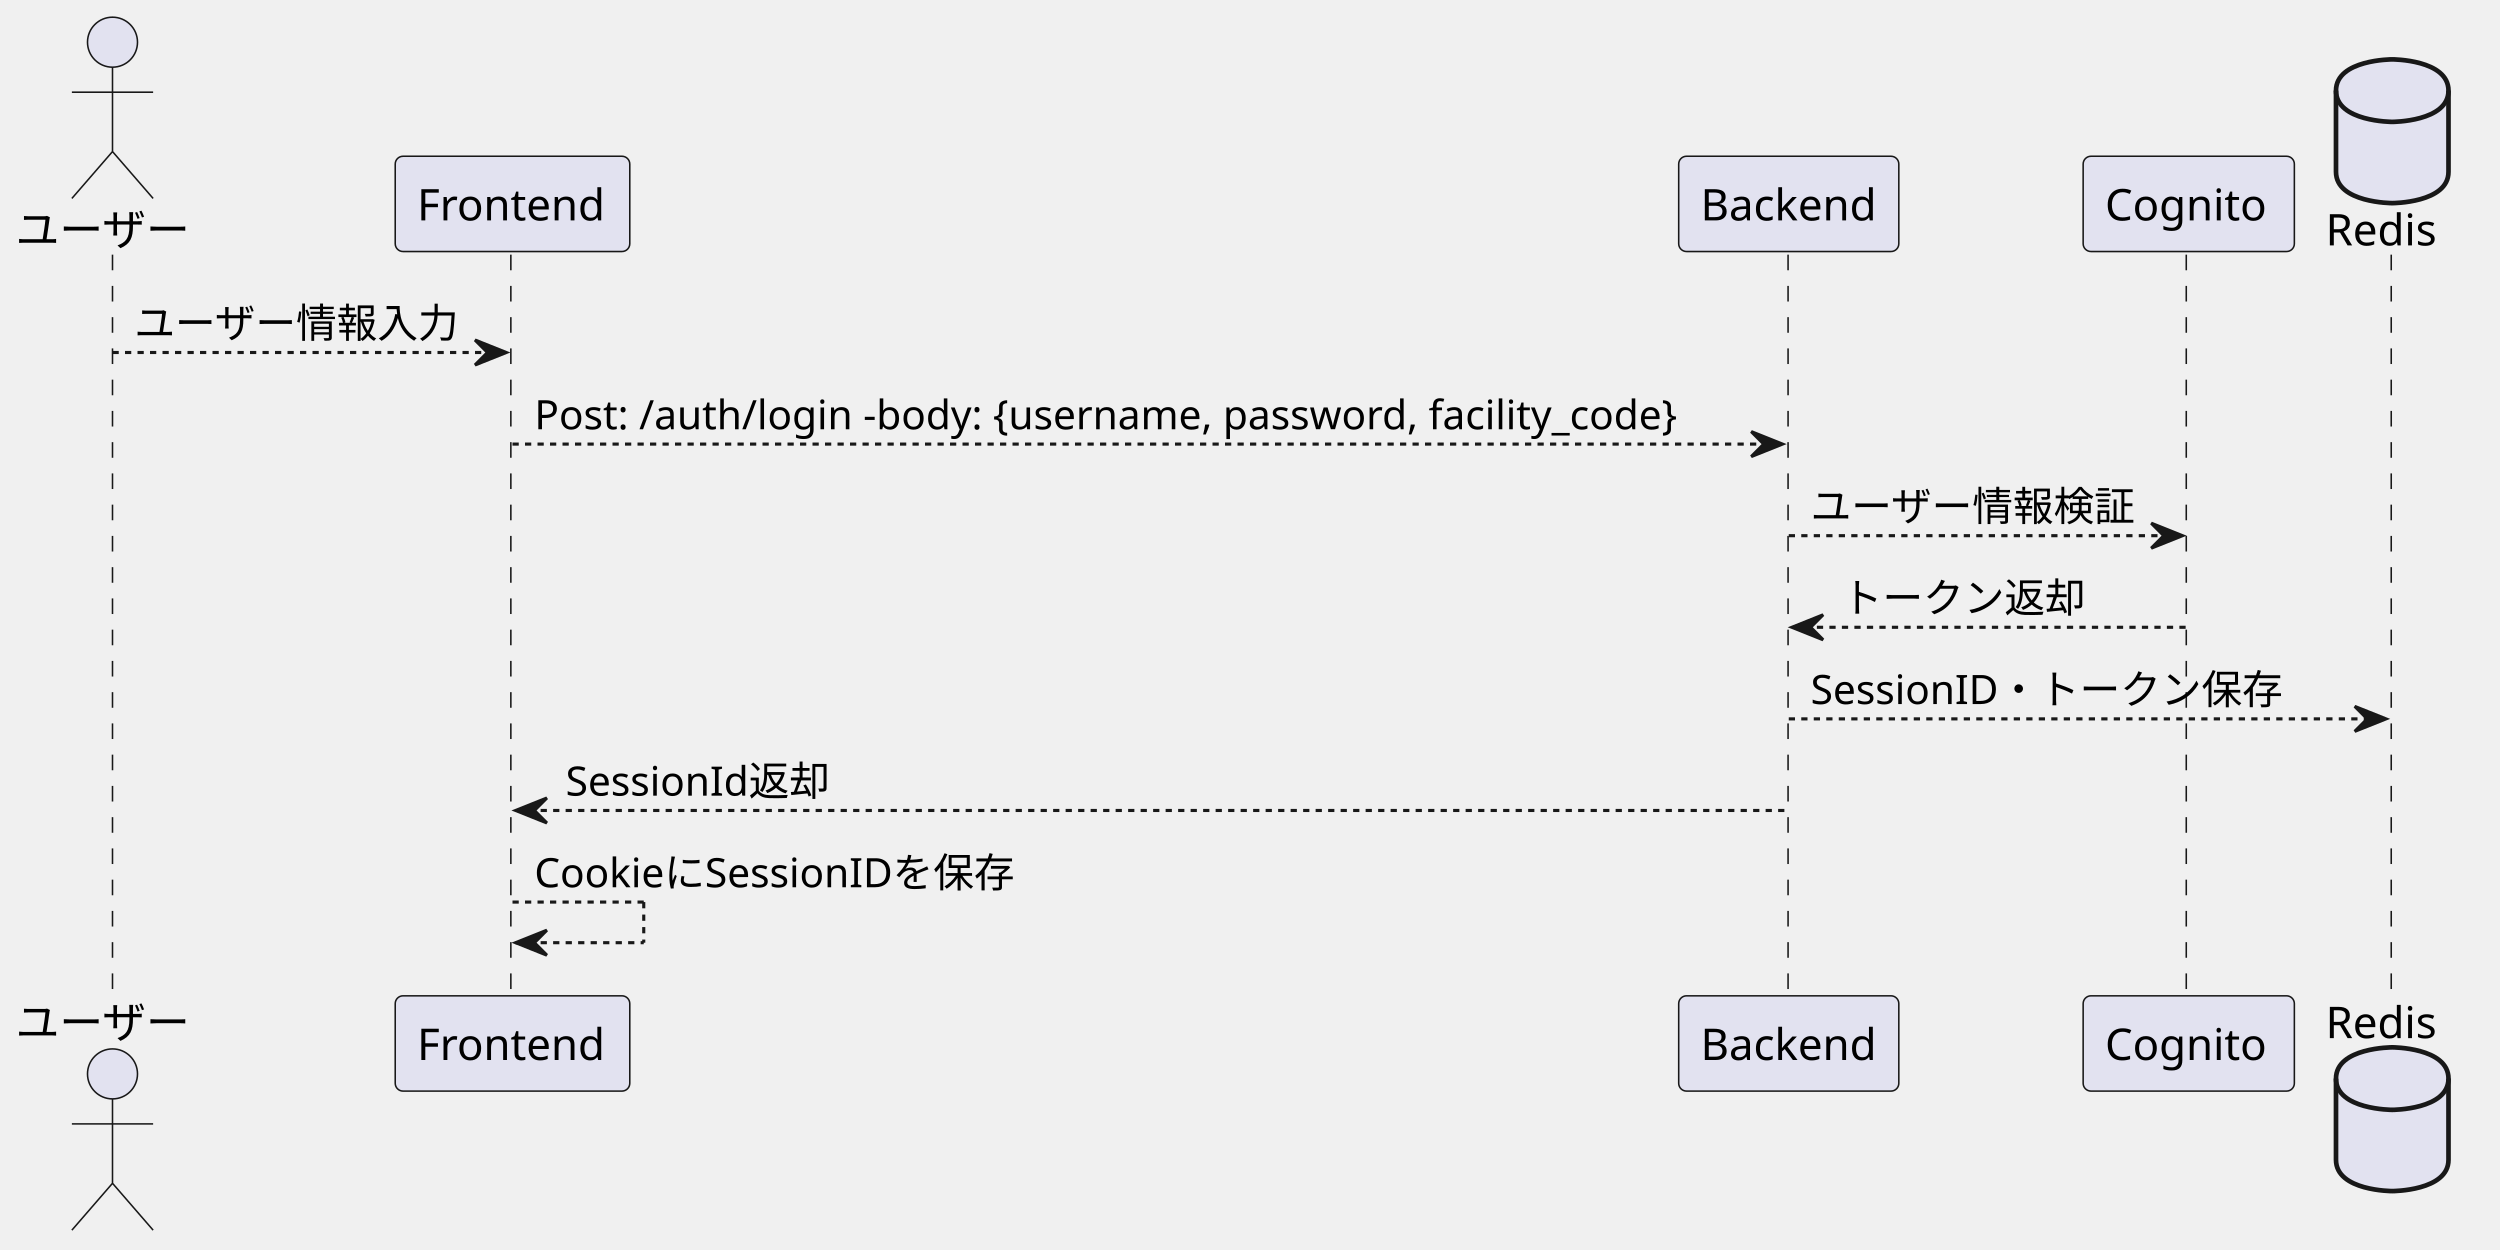
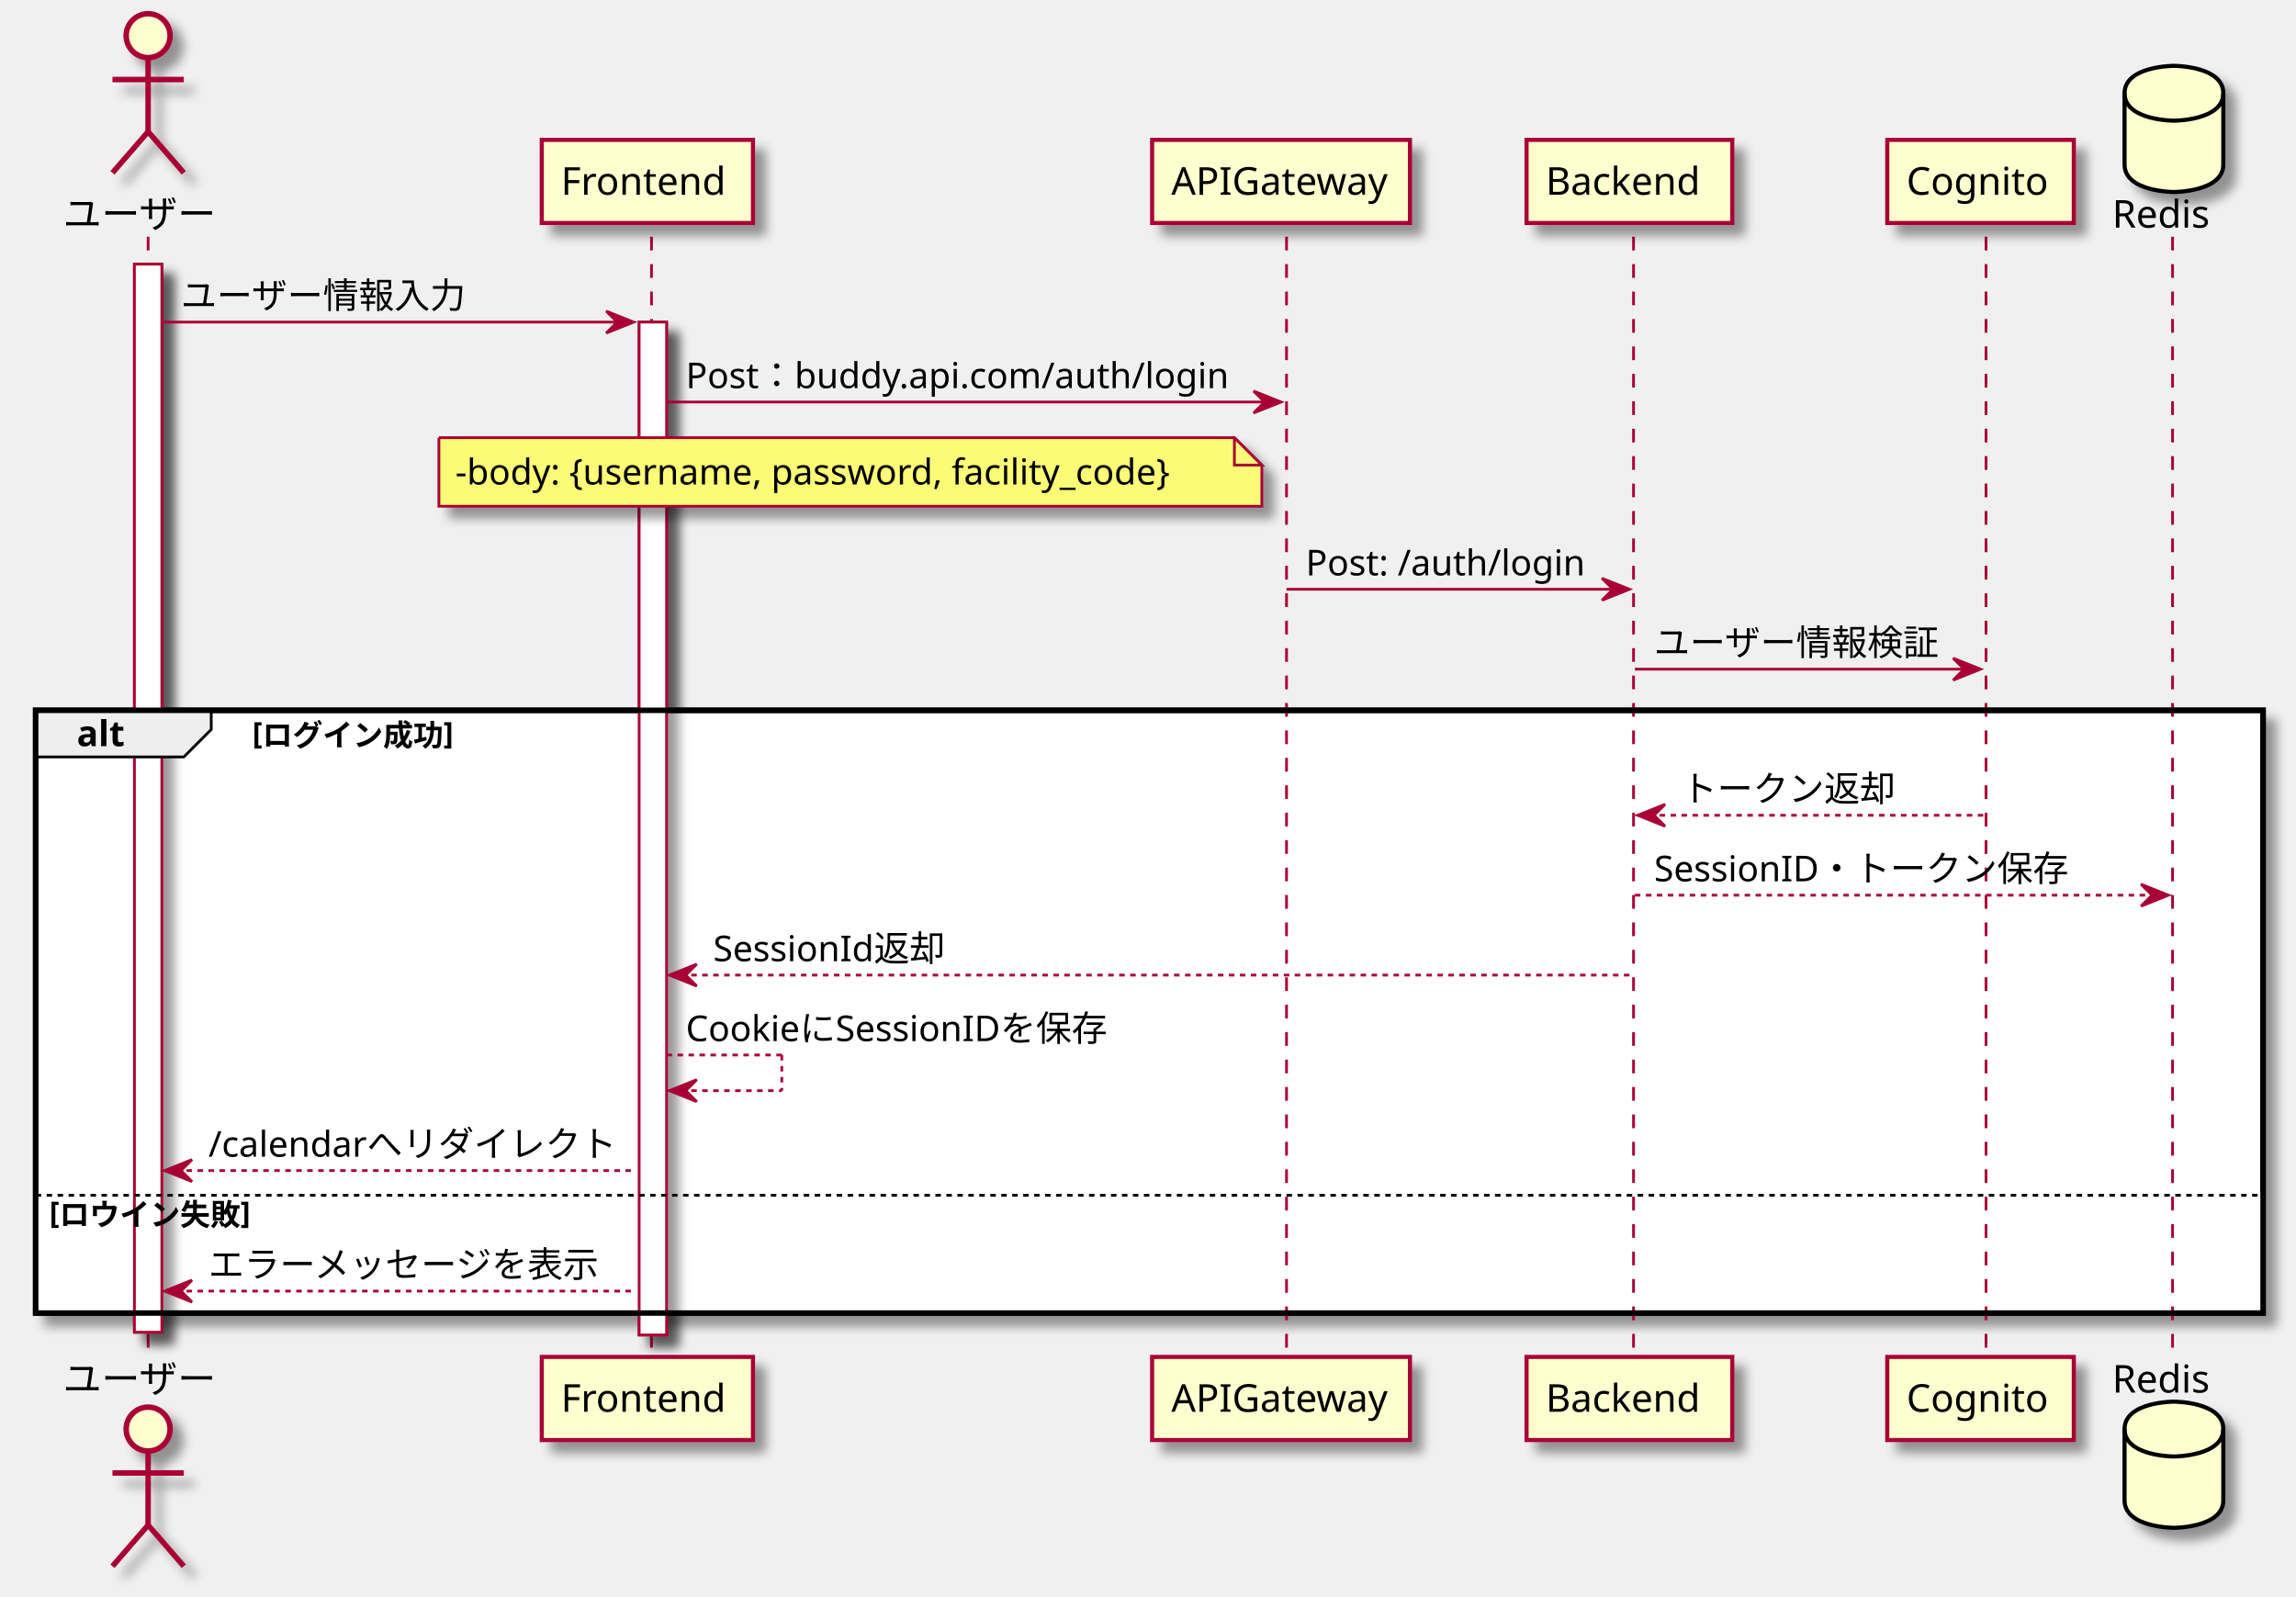
- <svg xmlns="http://www.w3.org/2000/svg" contentStyleType="text/css" height="400px" preserveAspectRatio="none" style="width:800px;height:400px;background:#FFFFFF;" version="1.1" viewBox="0 0 800 400" width="800px" zoomAndPan="magnify">
-   <defs />
+ <svg xmlns="http://www.w3.org/2000/svg" contentScriptType="application/ecmascript" contentStyleType="text/css" height="582px" preserveAspectRatio="none" style="width:837px;height:582px;" version="1.1" viewBox="0 0 837 582" width="837px" zoomAndPan="magnify">
+   <defs>
+     <filter height="300%" id="f170puframvy5" width="300%" x="-1" y="-1">
+       <feGaussianBlur result="blurOut" stdDeviation="2.0" />
+       <feColorMatrix in="blurOut" result="blurOut2" type="matrix" values="0 0 0 0 0 0 0 0 0 0 0 0 0 0 0 0 0 0 .4 0" />
+       <feOffset dx="4.0" dy="4.0" in="blurOut2" result="blurOut3" />
+       <feBlend in="SourceGraphic" in2="blurOut3" mode="normal" />
+     </filter>
+   </defs>
  <g>
-     <line style="stroke:#181818;stroke-width:0.5;stroke-dasharray:5.0,5.0;" x1="36" x2="36" y1="81.488" y2="319.662" />
-     <line style="stroke:#181818;stroke-width:0.5;stroke-dasharray:5.0,5.0;" x1="163.471" x2="163.471" y1="81.488" y2="319.662" />
-     <line style="stroke:#181818;stroke-width:0.5;stroke-dasharray:5.0,5.0;" x1="572.183" x2="572.183" y1="81.488" y2="319.662" />
-     <line style="stroke:#181818;stroke-width:0.5;stroke-dasharray:5.0,5.0;" x1="699.608" x2="699.608" y1="81.488" y2="319.662" />
-     <line style="stroke:#181818;stroke-width:0.5;stroke-dasharray:5.0,5.0;" x1="765.195" x2="765.195" y1="81.488" y2="319.662" />
-     <text fill="#000000" font-family="sans-serif" font-size="14" lengthAdjust="spacing" textLength="56" x="5" y="78.535">ユーザー</text>
-     <ellipse cx="36" cy="13.5" fill="#E2E2F0" rx="8" ry="8" style="stroke:#181818;stroke-width:0.5;" />
-     <path d="M36,21.5 L36,48.5 M23,29.5 L49,29.5 M36,48.5 L23,63.5 M36,48.5 L49,63.5 " fill="none" style="stroke:#181818;stroke-width:0.5;" />
-     <text fill="#000000" font-family="sans-serif" font-size="14" lengthAdjust="spacing" textLength="56" x="5" y="332.197">ユーザー</text>
-     <ellipse cx="36" cy="343.65" fill="#E2E2F0" rx="8" ry="8" style="stroke:#181818;stroke-width:0.5;" />
-     <path d="M36,351.65 L36,378.65 M23,359.65 L49,359.65 M36,378.65 L23,393.65 M36,378.65 L49,393.65 " fill="none" style="stroke:#181818;stroke-width:0.5;" />
-     <rect fill="#E2E2F0" height="30.488" rx="2.5" ry="2.5" style="stroke:#181818;stroke-width:0.5;" width="75.059" x="126.471" y="50" />
-     <text fill="#000000" font-family="sans-serif" font-size="14" lengthAdjust="spacing" textLength="61.059" x="133.471" y="70.535">Frontend</text>
-     <rect fill="#E2E2F0" height="30.488" rx="2.5" ry="2.5" style="stroke:#181818;stroke-width:0.5;" width="75.059" x="126.471" y="318.662" />
-     <text fill="#000000" font-family="sans-serif" font-size="14" lengthAdjust="spacing" textLength="61.059" x="133.471" y="339.197">Frontend</text>
-     <rect fill="#E2E2F0" height="30.488" rx="2.5" ry="2.5" style="stroke:#181818;stroke-width:0.5;" width="70.438" x="537.183" y="50" />
-     <text fill="#000000" font-family="sans-serif" font-size="14" lengthAdjust="spacing" textLength="56.438" x="544.183" y="70.535">Backend</text>
-     <rect fill="#E2E2F0" height="30.488" rx="2.5" ry="2.5" style="stroke:#181818;stroke-width:0.5;" width="70.438" x="537.183" y="318.662" />
-     <text fill="#000000" font-family="sans-serif" font-size="14" lengthAdjust="spacing" textLength="56.438" x="544.183" y="339.197">Backend</text>
-     <rect fill="#E2E2F0" height="30.488" rx="2.5" ry="2.5" style="stroke:#181818;stroke-width:0.5;" width="67.587" x="666.608" y="50" />
-     <text fill="#000000" font-family="sans-serif" font-size="14" lengthAdjust="spacing" textLength="53.587" x="673.608" y="70.535">Cognito</text>
-     <rect fill="#E2E2F0" height="30.488" rx="2.5" ry="2.5" style="stroke:#181818;stroke-width:0.5;" width="67.587" x="666.608" y="318.662" />
-     <text fill="#000000" font-family="sans-serif" font-size="14" lengthAdjust="spacing" textLength="53.587" x="673.608" y="339.197">Cognito</text>
-     <text fill="#000000" font-family="sans-serif" font-size="14" lengthAdjust="spacing" textLength="36.648" x="744.195" y="78.535">Redis</text>
-     <path d="M747.519,29 C747.519,19 765.519,19 765.519,19 C765.519,19 783.519,19 783.519,29 L783.519,55 C783.519,65 765.519,65 765.519,65 C765.519,65 747.519,65 747.519,55 L747.519,29 " fill="#E2E2F0" style="stroke:#181818;stroke-width:1.5;" />
-     <path d="M747.519,29 C747.519,39 765.519,39 765.519,39 C765.519,39 783.519,39 783.519,29 " fill="none" style="stroke:#181818;stroke-width:1.5;" />
-     <text fill="#000000" font-family="sans-serif" font-size="14" lengthAdjust="spacing" textLength="36.648" x="744.195" y="332.197">Redis</text>
-     <path d="M747.519,345.15 C747.519,335.15 765.519,335.15 765.519,335.15 C765.519,335.15 783.519,335.15 783.519,345.15 L783.519,371.15 C783.519,381.15 765.519,381.15 765.519,381.15 C765.519,381.15 747.519,381.15 747.519,371.15 L747.519,345.15 " fill="#E2E2F0" style="stroke:#181818;stroke-width:1.5;" />
-     <path d="M747.519,345.15 C747.519,355.15 765.519,355.15 765.519,355.15 C765.519,355.15 783.519,355.15 783.519,345.15 " fill="none" style="stroke:#181818;stroke-width:1.5;" />
-     <polygon fill="#181818" points="152,108.799,162,112.799,152,116.799,156,112.799" style="stroke:#181818;stroke-width:1.0;" />
-     <line style="stroke:#181818;stroke-width:1.0;stroke-dasharray:2.0,2.0;" x1="36" x2="158" y1="112.799" y2="112.799" />
-     <text fill="#000000" font-family="sans-serif" font-size="13" lengthAdjust="spacing" textLength="104" x="43" y="108.057">ユーザー情報入力</text>
-     <polygon fill="#181818" points="560.401,138.109,570.401,142.109,560.401,146.109,564.401,142.109" style="stroke:#181818;stroke-width:1.0;" />
-     <line style="stroke:#181818;stroke-width:1.0;stroke-dasharray:2.0,2.0;" x1="164" x2="566.401" y1="142.109" y2="142.109" />
-     <text fill="#000000" font-family="sans-serif" font-size="13" lengthAdjust="spacing" textLength="384.401" x="171" y="137.367">Post: /auth/login -body: {username, password, facility_code}</text>
-     <polygon fill="#181818" points="688.401,167.42,698.401,171.42,688.401,175.42,692.401,171.42" style="stroke:#181818;stroke-width:1.0;" />
-     <line style="stroke:#181818;stroke-width:1.0;stroke-dasharray:2.0,2.0;" x1="572.401" x2="694.401" y1="171.42" y2="171.42" />
-     <text fill="#000000" font-family="sans-serif" font-size="13" lengthAdjust="spacing" textLength="104" x="579.401" y="166.678">ユーザー情報検証</text>
-     <polygon fill="#181818" points="583.401,196.731,573.401,200.731,583.401,204.731,579.401,200.731" style="stroke:#181818;stroke-width:1.0;" />
-     <line style="stroke:#181818;stroke-width:1.0;stroke-dasharray:2.0,2.0;" x1="577.401" x2="699.401" y1="200.731" y2="200.731" />
-     <text fill="#000000" font-family="sans-serif" font-size="13" lengthAdjust="spacing" textLength="78" x="589.401" y="195.988">トークン返却</text>
-     <polygon fill="#181818" points="753.519,226.041,763.519,230.041,753.519,234.041,757.519,230.041" style="stroke:#181818;stroke-width:1.0;" />
-     <line style="stroke:#181818;stroke-width:1.0;stroke-dasharray:2.0,2.0;" x1="572.401" x2="759.519" y1="230.041" y2="230.041" />
-     <text fill="#000000" font-family="sans-serif" font-size="13" lengthAdjust="spacing" textLength="151.792" x="579.401" y="225.299">SessionID・トークン保存</text>
-     <polygon fill="#181818" points="175,255.352,165,259.352,175,263.352,171,259.352" style="stroke:#181818;stroke-width:1.0;" />
-     <line style="stroke:#181818;stroke-width:1.0;stroke-dasharray:2.0,2.0;" x1="169" x2="571.401" y1="259.352" y2="259.352" />
-     <text fill="#000000" font-family="sans-serif" font-size="13" lengthAdjust="spacing" textLength="85.236" x="181" y="254.609">SessionId返却</text>
-     <line style="stroke:#181818;stroke-width:1.0;stroke-dasharray:2.0,2.0;" x1="164" x2="206" y1="288.662" y2="288.662" />
-     <line style="stroke:#181818;stroke-width:1.0;stroke-dasharray:2.0,2.0;" x1="206" x2="206" y1="288.662" y2="301.662" />
-     <line style="stroke:#181818;stroke-width:1.0;stroke-dasharray:2.0,2.0;" x1="165" x2="206" y1="301.662" y2="301.662" />
-     <polygon fill="#181818" points="175,297.662,165,301.662,175,305.662,171,301.662" style="stroke:#181818;stroke-width:1.0;" />
-     <text fill="#000000" font-family="sans-serif" font-size="13" lengthAdjust="spacing" textLength="156.356" x="171" y="283.92">CookieにSessionIDを保存</text>
+     <rect fill="#FFFFFF" filter="url(#f170puframvy5)" height="389.398" style="stroke: #A80036; stroke-width: 1.0;" width="10" x="49" y="96.297" />
+     <rect fill="#FFFFFF" filter="url(#f170puframvy5)" height="369.266" style="stroke: #A80036; stroke-width: 1.0;" width="10" x="233" y="117.43" />
+     <rect fill="#FFFFFF" filter="url(#f170puframvy5)" height="219.734" style="stroke: #000000; stroke-width: 2.0;" width="812" x="13" y="258.961" />
+     <rect fill="#FFFFFF" height="43.938" style="stroke: none; stroke-width: 1.0;" width="812" x="13" y="434.758" />
+     <line style="stroke: #A80036; stroke-width: 1.0; stroke-dasharray: 5.0,5.0;" x1="54" x2="54" y1="86.297" y2="495.695" />
+     <line style="stroke: #A80036; stroke-width: 1.0; stroke-dasharray: 5.0,5.0;" x1="237.5" x2="237.5" y1="86.297" y2="495.695" />
+     <line style="stroke: #A80036; stroke-width: 1.0; stroke-dasharray: 5.0,5.0;" x1="469" x2="469" y1="86.297" y2="495.695" />
+     <line style="stroke: #A80036; stroke-width: 1.0; stroke-dasharray: 5.0,5.0;" x1="595.5" x2="595.5" y1="86.297" y2="495.695" />
+     <line style="stroke: #A80036; stroke-width: 1.0; stroke-dasharray: 5.0,5.0;" x1="724" x2="724" y1="86.297" y2="495.695" />
+     <line style="stroke: #A80036; stroke-width: 1.0; stroke-dasharray: 5.0,5.0;" x1="792" x2="792" y1="86.297" y2="495.695" />
+     <text fill="#000000" font-family="sans-serif" font-size="14" lengthAdjust="spacingAndGlyphs" textLength="56" x="23" y="82.995">ユーザー</text>
+     <ellipse cx="54" cy="13" fill="#FEFECE" filter="url(#f170puframvy5)" rx="8" ry="8" style="stroke: #A80036; stroke-width: 2.0;" />
+     <path d="M54,21 L54,48 M41,29 L67,29 M54,48 L41,63 M54,48 L67,63 " fill="none" filter="url(#f170puframvy5)" style="stroke: #A80036; stroke-width: 2.0;" />
+     <text fill="#000000" font-family="sans-serif" font-size="14" lengthAdjust="spacingAndGlyphs" textLength="56" x="23" y="507.69">ユーザー</text>
+     <ellipse cx="54" cy="520.992" fill="#FEFECE" filter="url(#f170puframvy5)" rx="8" ry="8" style="stroke: #A80036; stroke-width: 2.0;" />
+     <path d="M54,528.992 L54,555.992 M41,536.992 L67,536.992 M54,555.992 L41,570.992 M54,555.992 L67,570.992 " fill="none" filter="url(#f170puframvy5)" style="stroke: #A80036; stroke-width: 2.0;" />
+     <rect fill="#FEFECE" filter="url(#f170puframvy5)" height="30.297" style="stroke: #A80036; stroke-width: 1.5;" width="77" x="197.5" y="51" />
+     <text fill="#000000" font-family="sans-serif" font-size="14" lengthAdjust="spacingAndGlyphs" textLength="63" x="204.5" y="70.995">Frontend</text>
+     <rect fill="#FEFECE" filter="url(#f170puframvy5)" height="30.297" style="stroke: #A80036; stroke-width: 1.5;" width="77" x="197.5" y="494.695" />
+     <text fill="#000000" font-family="sans-serif" font-size="14" lengthAdjust="spacingAndGlyphs" textLength="63" x="204.5" y="514.69">Frontend</text>
+     <rect fill="#FEFECE" filter="url(#f170puframvy5)" height="30.297" style="stroke: #A80036; stroke-width: 1.5;" width="94" x="420" y="51" />
+     <text fill="#000000" font-family="sans-serif" font-size="14" lengthAdjust="spacingAndGlyphs" textLength="80" x="427" y="70.995">APIGateway</text>
+     <rect fill="#FEFECE" filter="url(#f170puframvy5)" height="30.297" style="stroke: #A80036; stroke-width: 1.5;" width="94" x="420" y="494.695" />
+     <text fill="#000000" font-family="sans-serif" font-size="14" lengthAdjust="spacingAndGlyphs" textLength="80" x="427" y="514.69">APIGateway</text>
+     <rect fill="#FEFECE" filter="url(#f170puframvy5)" height="30.297" style="stroke: #A80036; stroke-width: 1.5;" width="75" x="556.5" y="51" />
+     <text fill="#000000" font-family="sans-serif" font-size="14" lengthAdjust="spacingAndGlyphs" textLength="61" x="563.5" y="70.995">Backend</text>
+     <rect fill="#FEFECE" filter="url(#f170puframvy5)" height="30.297" style="stroke: #A80036; stroke-width: 1.5;" width="75" x="556.5" y="494.695" />
+     <text fill="#000000" font-family="sans-serif" font-size="14" lengthAdjust="spacingAndGlyphs" textLength="61" x="563.5" y="514.69">Backend</text>
+     <rect fill="#FEFECE" filter="url(#f170puframvy5)" height="30.297" style="stroke: #A80036; stroke-width: 1.5;" width="68" x="688" y="51" />
+     <text fill="#000000" font-family="sans-serif" font-size="14" lengthAdjust="spacingAndGlyphs" textLength="54" x="695" y="70.995">Cognito</text>
+     <rect fill="#FEFECE" filter="url(#f170puframvy5)" height="30.297" style="stroke: #A80036; stroke-width: 1.5;" width="68" x="688" y="494.695" />
+     <text fill="#000000" font-family="sans-serif" font-size="14" lengthAdjust="spacingAndGlyphs" textLength="54" x="695" y="514.69">Cognito</text>
+     <text fill="#000000" font-family="sans-serif" font-size="14" lengthAdjust="spacingAndGlyphs" textLength="39" x="770" y="82.995">Redis</text>
+     <path d="M774.5,34 C774.5,24 792.5,24 792.5,24 C792.5,24 810.5,24 810.5,34 L810.5,60 C810.5,70 792.5,70 792.5,70 C792.5,70 774.5,70 774.5,60 L774.5,34 " fill="#FEFECE" filter="url(#f170puframvy5)" style="stroke: #000000; stroke-width: 1.5;" />
+     <path d="M774.5,34 C774.5,44 792.5,44 792.5,44 C792.5,44 810.5,44 810.5,34 " fill="none" style="stroke: #000000; stroke-width: 1.5;" />
+     <text fill="#000000" font-family="sans-serif" font-size="14" lengthAdjust="spacingAndGlyphs" textLength="39" x="770" y="507.69">Redis</text>
+     <path d="M774.5,520.992 C774.5,510.992 792.5,510.992 792.5,510.992 C792.5,510.992 810.5,510.992 810.5,520.992 L810.5,546.992 C810.5,556.992 792.5,556.992 792.5,556.992 C792.5,556.992 774.5,556.992 774.5,546.992 L774.5,520.992 " fill="#FEFECE" filter="url(#f170puframvy5)" style="stroke: #000000; stroke-width: 1.5;" />
+     <path d="M774.5,520.992 C774.5,530.992 792.5,530.992 792.5,530.992 C792.5,530.992 810.5,530.992 810.5,520.992 " fill="none" style="stroke: #000000; stroke-width: 1.5;" />
+     <rect fill="#FFFFFF" filter="url(#f170puframvy5)" height="389.398" style="stroke: #A80036; stroke-width: 1.0;" width="10" x="49" y="96.297" />
+     <rect fill="#FFFFFF" filter="url(#f170puframvy5)" height="369.266" style="stroke: #A80036; stroke-width: 1.0;" width="10" x="233" y="117.43" />
+     <polygon fill="#A80036" points="221,113.43,231,117.43,221,121.43,225,117.43" style="stroke: #A80036; stroke-width: 1.0;" />
+     <line style="stroke: #A80036; stroke-width: 1.0;" x1="59" x2="227" y1="117.43" y2="117.43" />
+     <text fill="#000000" font-family="sans-serif" font-size="13" lengthAdjust="spacingAndGlyphs" textLength="104" x="66" y="112.364">ユーザー情報入力</text>
+     <polygon fill="#A80036" points="457,142.562,467,146.562,457,150.562,461,146.562" style="stroke: #A80036; stroke-width: 1.0;" />
+     <line style="stroke: #A80036; stroke-width: 1.0;" x1="243" x2="463" y1="146.562" y2="146.562" />
+     <text fill="#000000" font-family="sans-serif" font-size="13" lengthAdjust="spacingAndGlyphs" textLength="202" x="250" y="141.497">Post：buddy.api.com/auth/login</text>
+     <path d="M160,159.562 L160,184.562 L460,184.562 L460,169.562 L450,159.562 L160,159.562 " fill="#FBFB77" filter="url(#f170puframvy5)" style="stroke: #A80036; stroke-width: 1.0;" />
+     <path d="M450,159.562 L450,169.562 L460,169.562 L450,159.562 " fill="#FBFB77" style="stroke: #A80036; stroke-width: 1.0;" />
+     <text fill="#000000" font-family="sans-serif" font-size="13" lengthAdjust="spacingAndGlyphs" textLength="279" x="166" y="176.629">-body: {username, password, facility_code}</text>
+     <polygon fill="#A80036" points="584,210.828,594,214.828,584,218.828,588,214.828" style="stroke: #A80036; stroke-width: 1.0;" />
+     <line style="stroke: #A80036; stroke-width: 1.0;" x1="469" x2="590" y1="214.828" y2="214.828" />
+     <text fill="#000000" font-family="sans-serif" font-size="13" lengthAdjust="spacingAndGlyphs" textLength="103" x="476" y="209.762">Post: /auth/login</text>
+     <polygon fill="#A80036" points="712,239.961,722,243.961,712,247.961,716,243.961" style="stroke: #A80036; stroke-width: 1.0;" />
+     <line style="stroke: #A80036; stroke-width: 1.0;" x1="596" x2="718" y1="243.961" y2="243.961" />
+     <text fill="#000000" font-family="sans-serif" font-size="13" lengthAdjust="spacingAndGlyphs" textLength="104" x="603" y="238.895">ユーザー情報検証</text>
+     <path d="M13,258.961 L77,258.961 L77,265.961 L67,275.961 L13,275.961 L13,258.961 " fill="#EEEEEE" style="stroke: #000000; stroke-width: 1.0;" />
+     <rect fill="none" height="219.734" style="stroke: #000000; stroke-width: 2.0;" width="812" x="13" y="258.961" />
+     <text fill="#000000" font-family="sans-serif" font-size="13" font-weight="bold" lengthAdjust="spacingAndGlyphs" textLength="19" x="28" y="272.028">alt</text>
+     <text fill="#000000" font-family="sans-serif" font-size="11" font-weight="bold" lengthAdjust="spacingAndGlyphs" textLength="76" x="92" y="271.171">[ログイン成功]</text>
+     <polygon fill="#A80036" points="607,293.227,597,297.227,607,301.227,603,297.227" style="stroke: #A80036; stroke-width: 1.0;" />
+     <line style="stroke: #A80036; stroke-width: 1.0; stroke-dasharray: 2.0,2.0;" x1="601" x2="723" y1="297.227" y2="297.227" />
+     <text fill="#000000" font-family="sans-serif" font-size="13" lengthAdjust="spacingAndGlyphs" textLength="78" x="613" y="292.161">トークン返却</text>
+     <polygon fill="#A80036" points="780.5,322.359,790.5,326.359,780.5,330.359,784.5,326.359" style="stroke: #A80036; stroke-width: 1.0;" />
+     <line style="stroke: #A80036; stroke-width: 1.0; stroke-dasharray: 2.0,2.0;" x1="596" x2="786.5" y1="326.359" y2="326.359" />
+     <text fill="#000000" font-family="sans-serif" font-size="13" lengthAdjust="spacingAndGlyphs" textLength="154" x="603" y="321.293">SessionID・トークン保存</text>
+     <polygon fill="#A80036" points="254,351.492,244,355.492,254,359.492,250,355.492" style="stroke: #A80036; stroke-width: 1.0;" />
+     <line style="stroke: #A80036; stroke-width: 1.0; stroke-dasharray: 2.0,2.0;" x1="248" x2="595" y1="355.492" y2="355.492" />
+     <text fill="#000000" font-family="sans-serif" font-size="13" lengthAdjust="spacingAndGlyphs" textLength="87" x="260" y="350.426">SessionId返却</text>
+     <line style="stroke: #A80036; stroke-width: 1.0; stroke-dasharray: 2.0,2.0;" x1="243" x2="285" y1="384.625" y2="384.625" />
+     <line style="stroke: #A80036; stroke-width: 1.0; stroke-dasharray: 2.0,2.0;" x1="285" x2="285" y1="384.625" y2="397.625" />
+     <line style="stroke: #A80036; stroke-width: 1.0; stroke-dasharray: 2.0,2.0;" x1="244" x2="285" y1="397.625" y2="397.625" />
+     <polygon fill="#A80036" points="254,393.625,244,397.625,254,401.625,250,397.625" style="stroke: #A80036; stroke-width: 1.0;" />
+     <text fill="#000000" font-family="sans-serif" font-size="13" lengthAdjust="spacingAndGlyphs" textLength="158" x="250" y="379.559">CookieにSessionIDを保存</text>
+     <polygon fill="#A80036" points="70,422.758,60,426.758,70,430.758,66,426.758" style="stroke: #A80036; stroke-width: 1.0;" />
+     <line style="stroke: #A80036; stroke-width: 1.0; stroke-dasharray: 2.0,2.0;" x1="64" x2="232" y1="426.758" y2="426.758" />
+     <text fill="#000000" font-family="sans-serif" font-size="13" lengthAdjust="spacingAndGlyphs" textLength="150" x="76" y="421.692">/calendarへリダイレクト</text>
+     <line style="stroke: #000000; stroke-width: 1.0; stroke-dasharray: 2.0,2.0;" x1="13" x2="825" y1="435.758" y2="435.758" />
+     <text fill="#000000" font-family="sans-serif" font-size="11" font-weight="bold" lengthAdjust="spacingAndGlyphs" textLength="76" x="18" y="445.968">[ロウイン失敗]</text>
+     <polygon fill="#A80036" points="70,466.695,60,470.695,70,474.695,66,470.695" style="stroke: #A80036; stroke-width: 1.0;" />
+     <line style="stroke: #A80036; stroke-width: 1.0; stroke-dasharray: 2.0,2.0;" x1="64" x2="232" y1="470.695" y2="470.695" />
+     <text fill="#000000" font-family="sans-serif" font-size="13" lengthAdjust="spacingAndGlyphs" textLength="143" x="76" y="465.629">エラーメッセージを表示</text>
  </g>
</svg>
